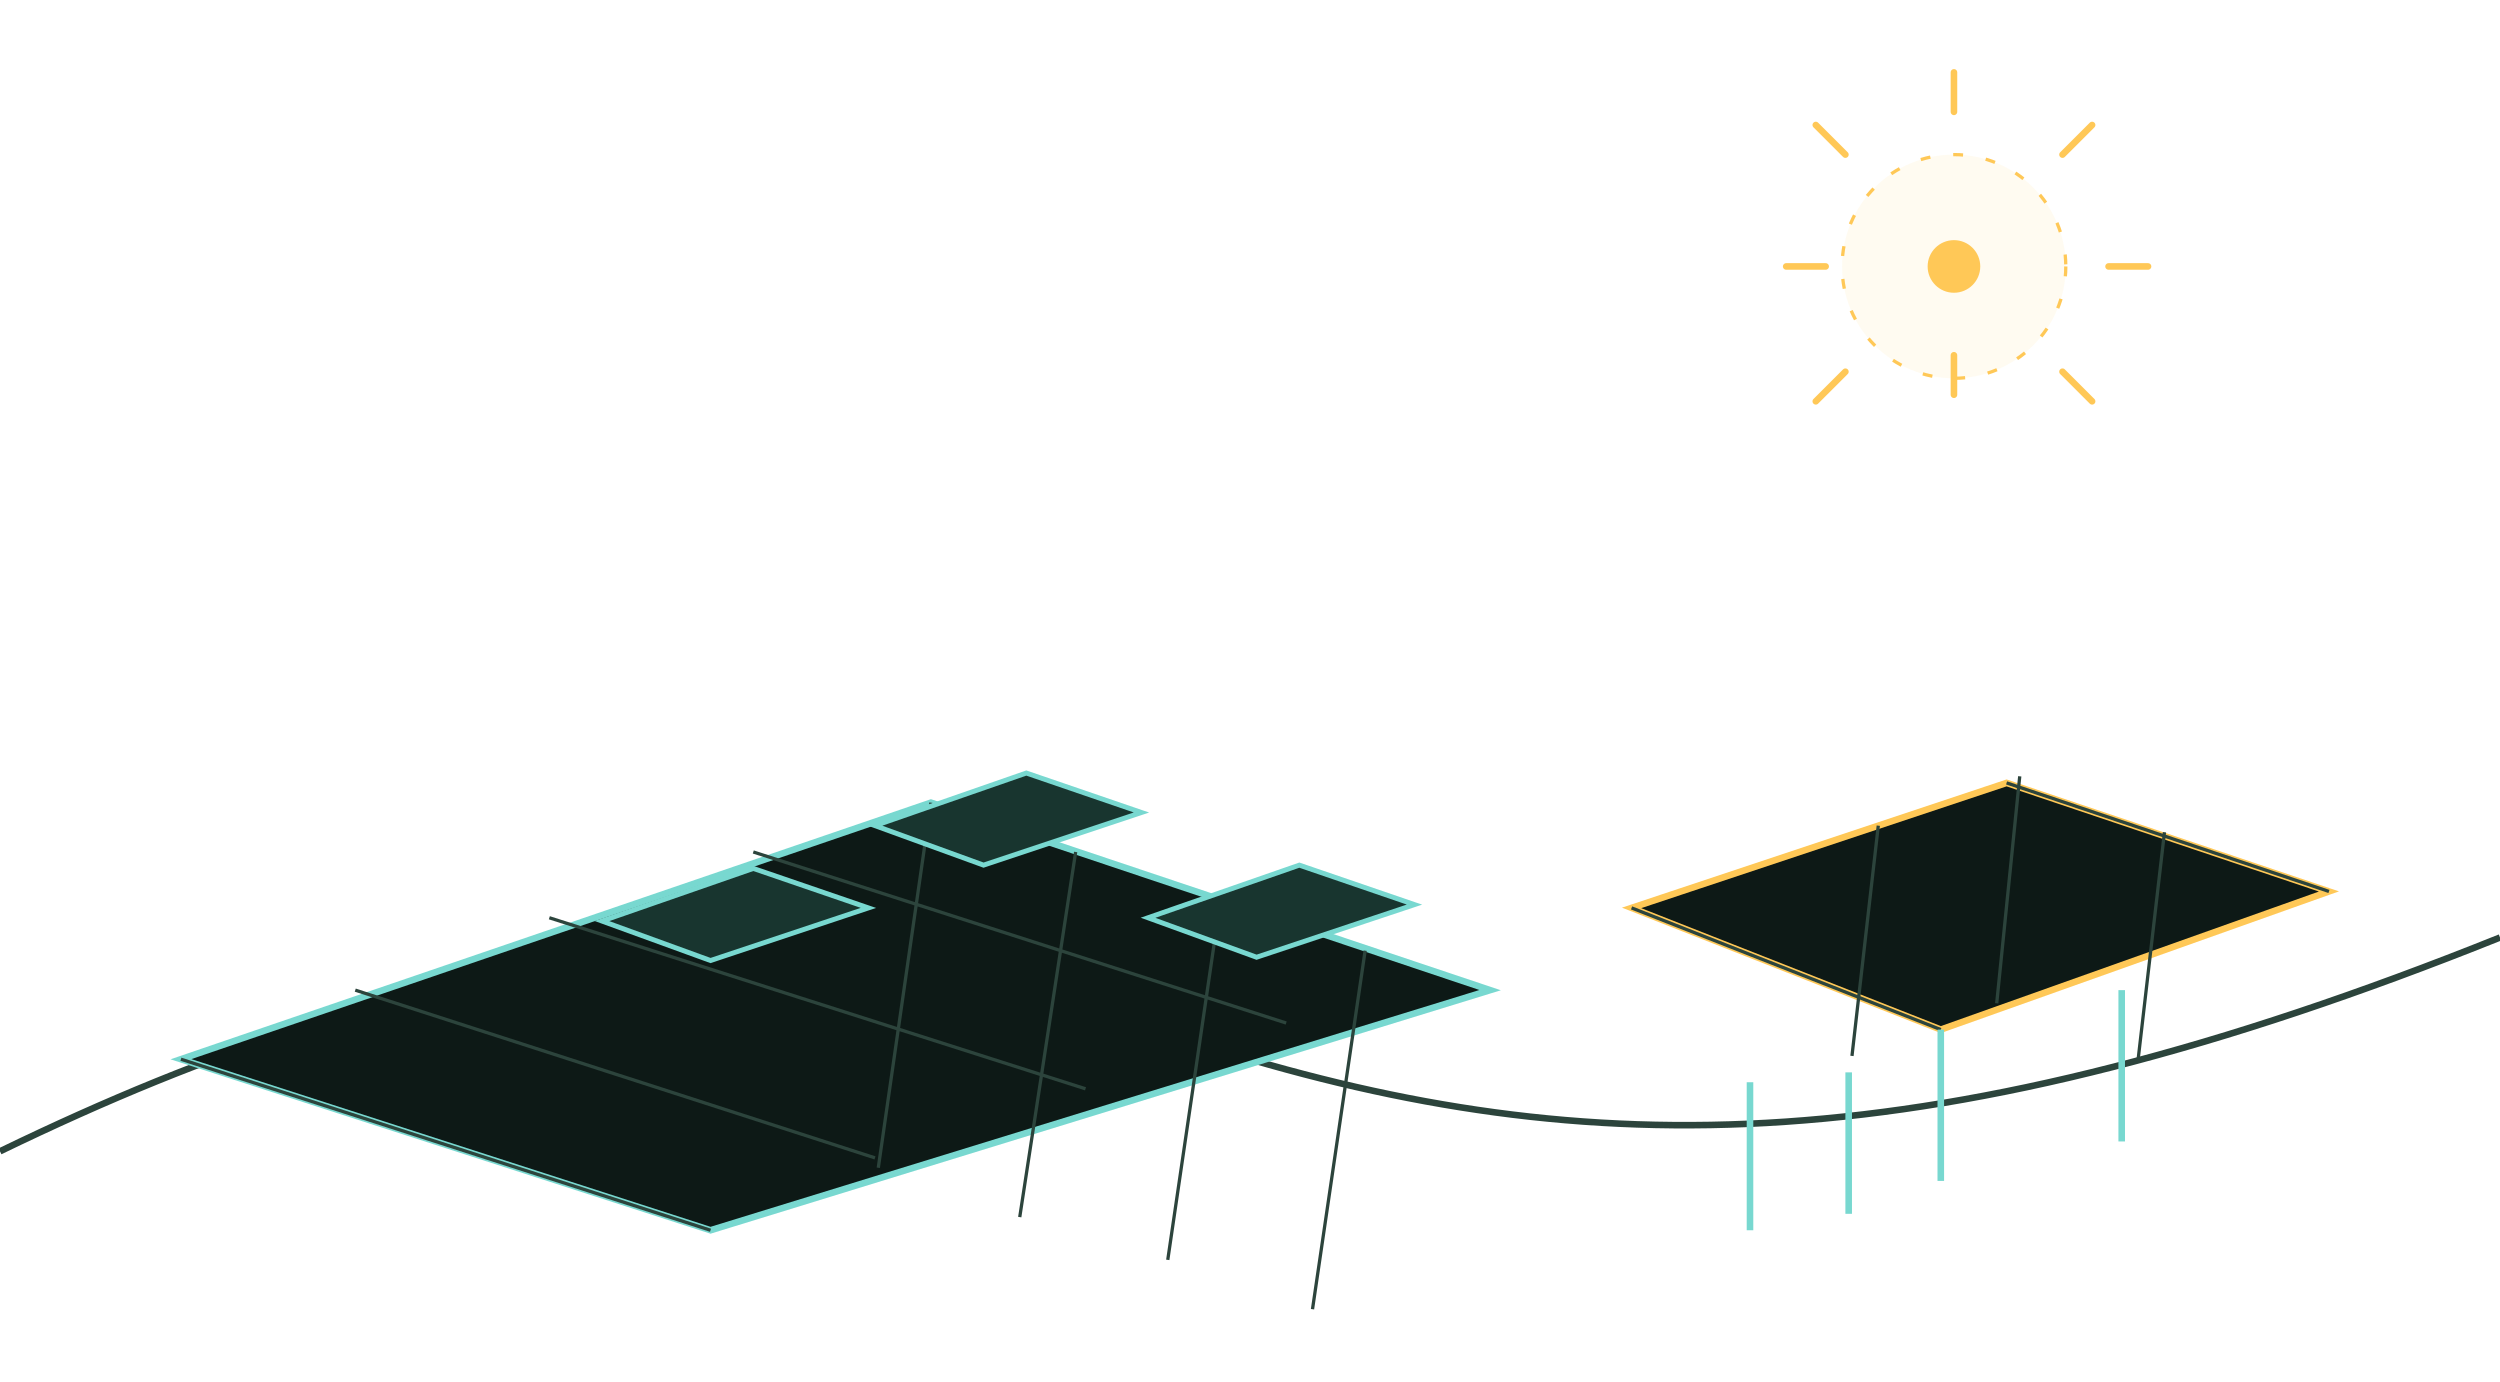
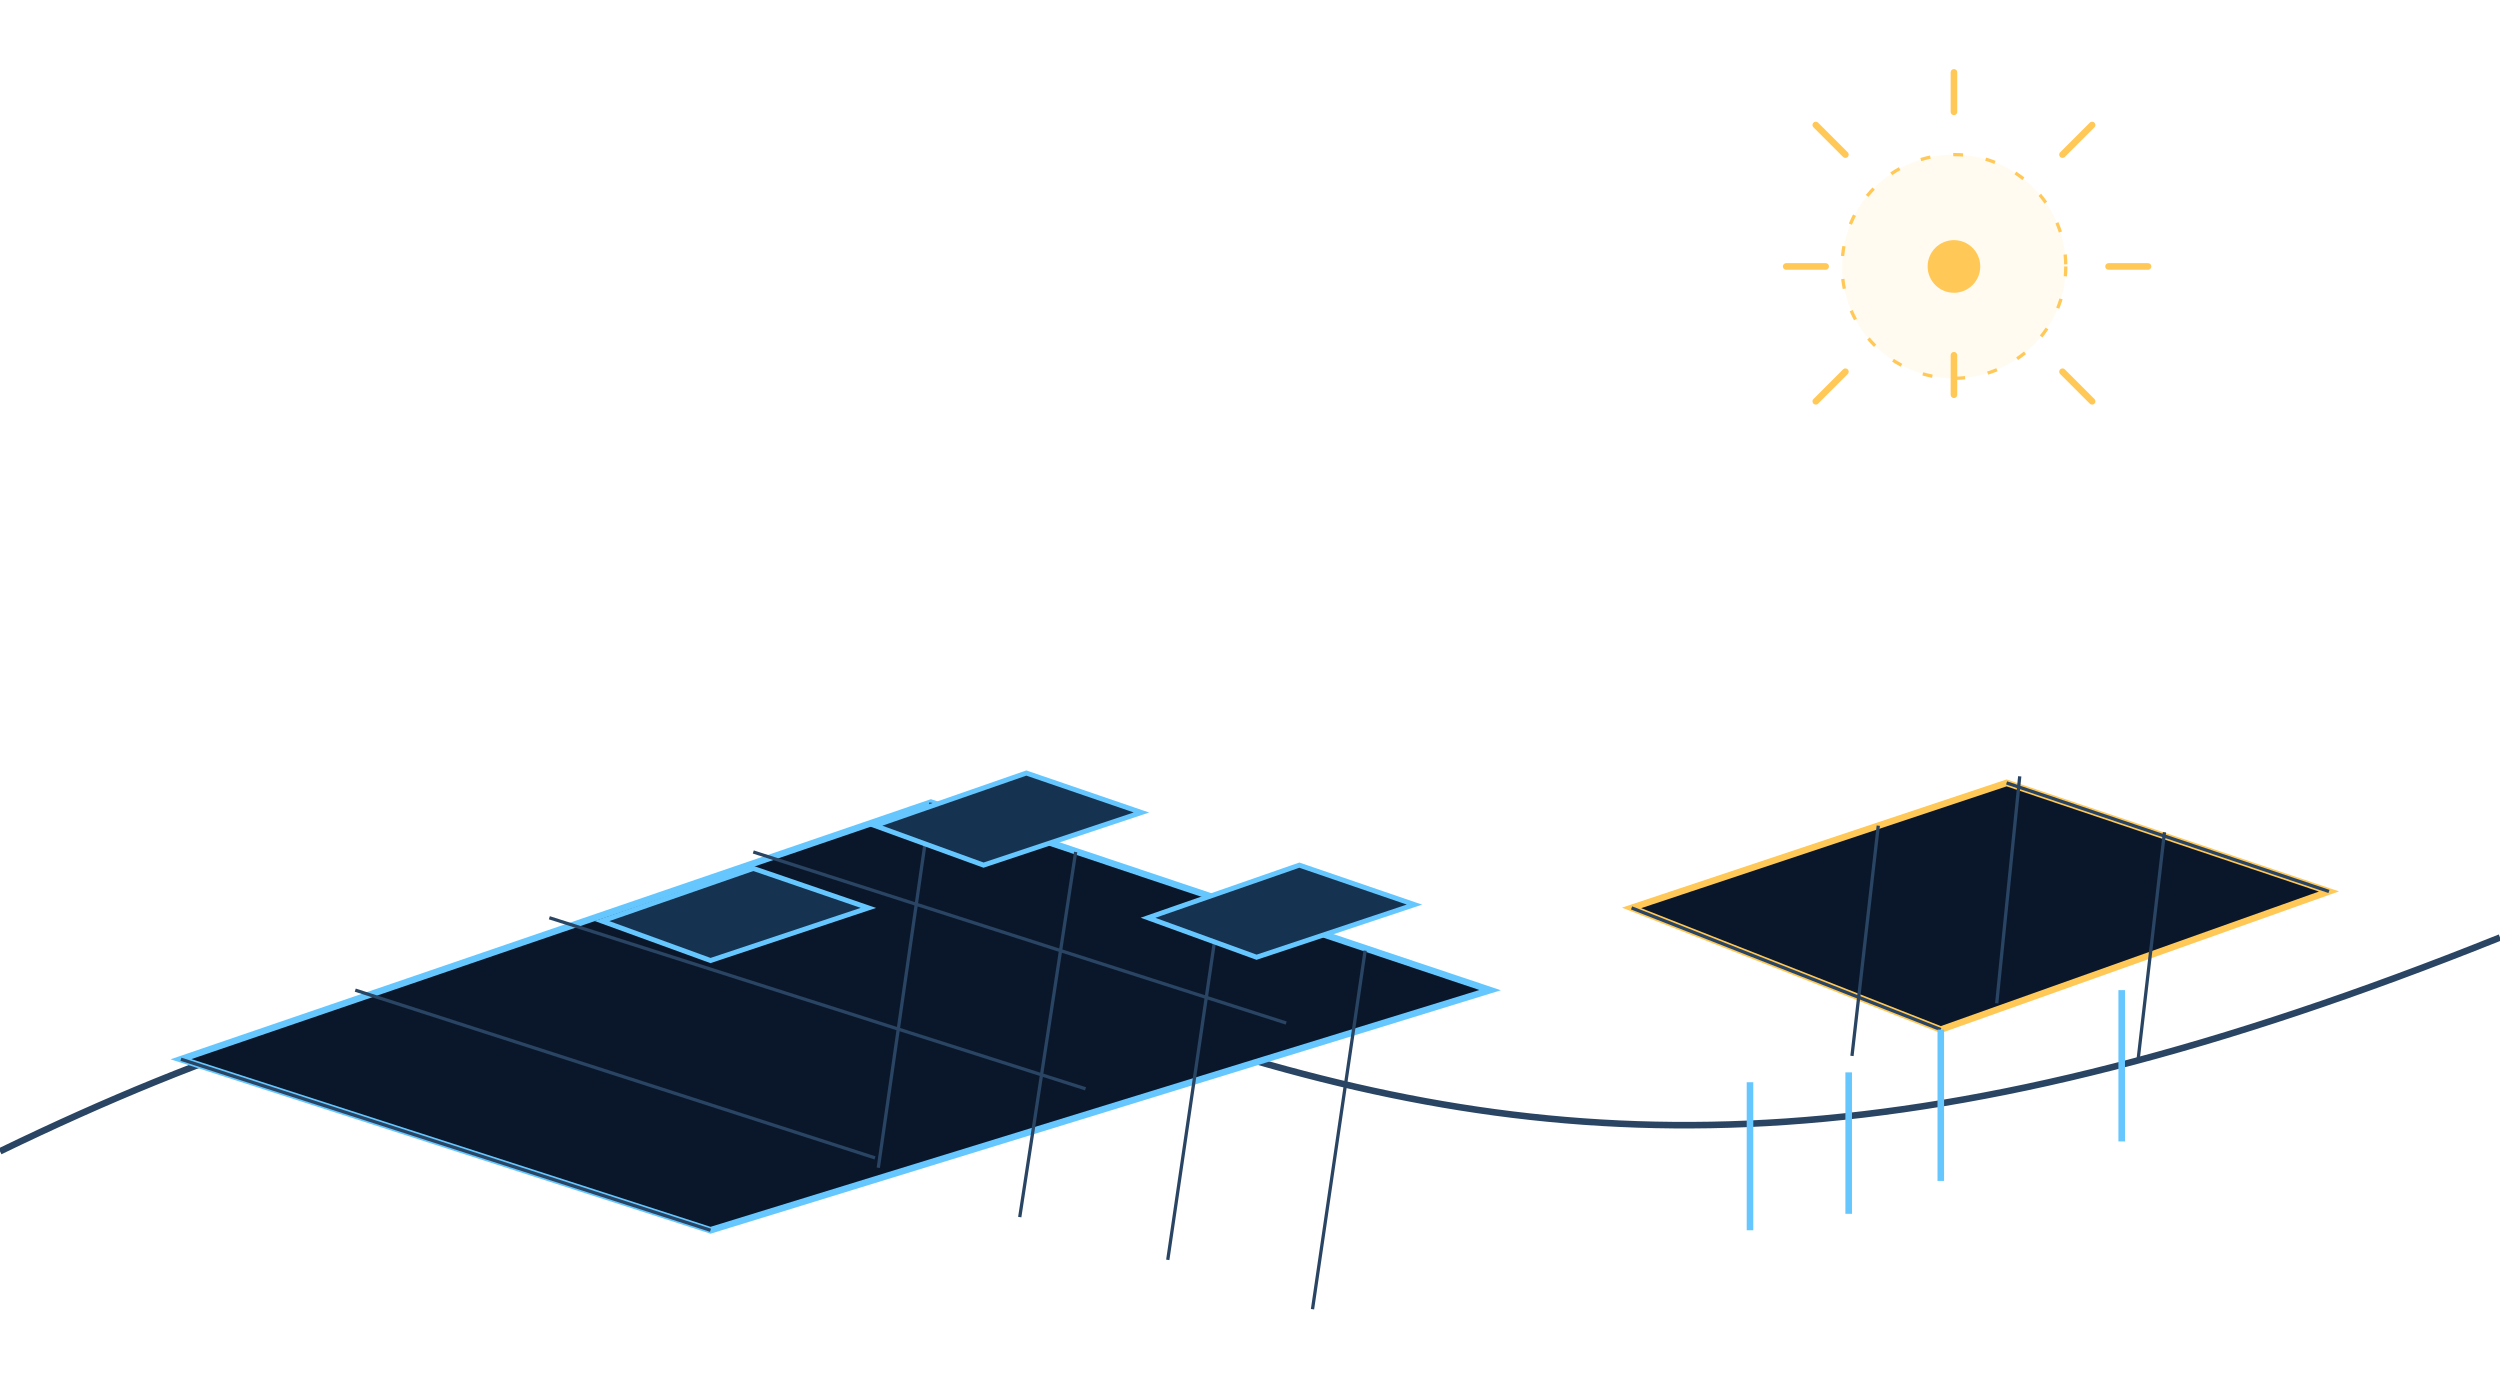
<svg xmlns="http://www.w3.org/2000/svg" viewBox="0 0 760 420" fill="none">
-   <path d="M0 350c130-63 229-75 370-31 113 35 218 35 390-34" stroke="#2C443C" stroke-width="2" />
-   <path d="M55 322 283 244l170 57-237 73-161-52Z" fill="#0D1916" stroke="#78D8D0" stroke-width="2" />
-   <path d="m283 244-16 111M327 259l-17 111M371 274l-16 109M415 289l-16 109M55 322l161 52m-108-73 158 51m-99-73 163 52m-101-72 162 52" stroke="#2C443C" />
-   <path d="m183 280 46-16 35 12-48 16-33-12Zm83-29 46-16 35 12-48 16-33-12Zm83 28 46-16 35 12-48 16-33-12Z" fill="#18352F" stroke="#78D8D0" stroke-width="1.5" />
-   <path d="m496 276 114-38 98 33-118 42-94-37Z" fill="#0D1916" stroke="#FFC857" stroke-width="2" />
-   <path d="m496 276 94 37m20-75 98 33m-137-20-8 70m51-85-7 69m51-52-8 69" stroke="#2C443C" />
-   <path d="M590 313v46m-58-30v45m113-73v46m-83-21v43" stroke="#78D8D0" stroke-width="2" />
+   <path d="M0 350c130-63 229-75 370-31 113 35 218 35 390-34" stroke="#294563" stroke-width="2" />
+   <path d="M55 322 283 244l170 57-237 73-161-52Z" fill="#0A172A" stroke="#66C7FF" stroke-width="2" />
+   <path d="m283 244-16 111M327 259l-17 111M371 274l-16 109M415 289l-16 109M55 322l161 52m-108-73 158 51m-99-73 163 52m-101-72 162 52" stroke="#294563" />
+   <path d="m183 280 46-16 35 12-48 16-33-12Zm83-29 46-16 35 12-48 16-33-12Zm83 28 46-16 35 12-48 16-33-12Z" fill="#153251" stroke="#66C7FF" stroke-width="1.5" />
+   <path d="m496 276 114-38 98 33-118 42-94-37Z" fill="#0A172A" stroke="#FFC857" stroke-width="2" />
+   <path d="m496 276 94 37m20-75 98 33m-137-20-8 70m51-85-7 69m51-52-8 69" stroke="#294563" />
+   <path d="M590 313v46m-58-30v45m113-73v46m-83-21v43" stroke="#66C7FF" stroke-width="2" />
  <circle cx="594" cy="81" r="34" fill="#FFC857" fill-opacity=".08" stroke="#FFC857" stroke-dasharray="3 7" />
  <circle cx="594" cy="81" r="8" fill="#FFC857" />
  <path d="M594 34v-12m0 98V108m47-27h12m-98 0h-12m84-34 9-9m-84 84 9-9m66 0 9 9m-84-84 9 9" stroke="#FFC857" stroke-width="2" stroke-linecap="round" />
</svg>
